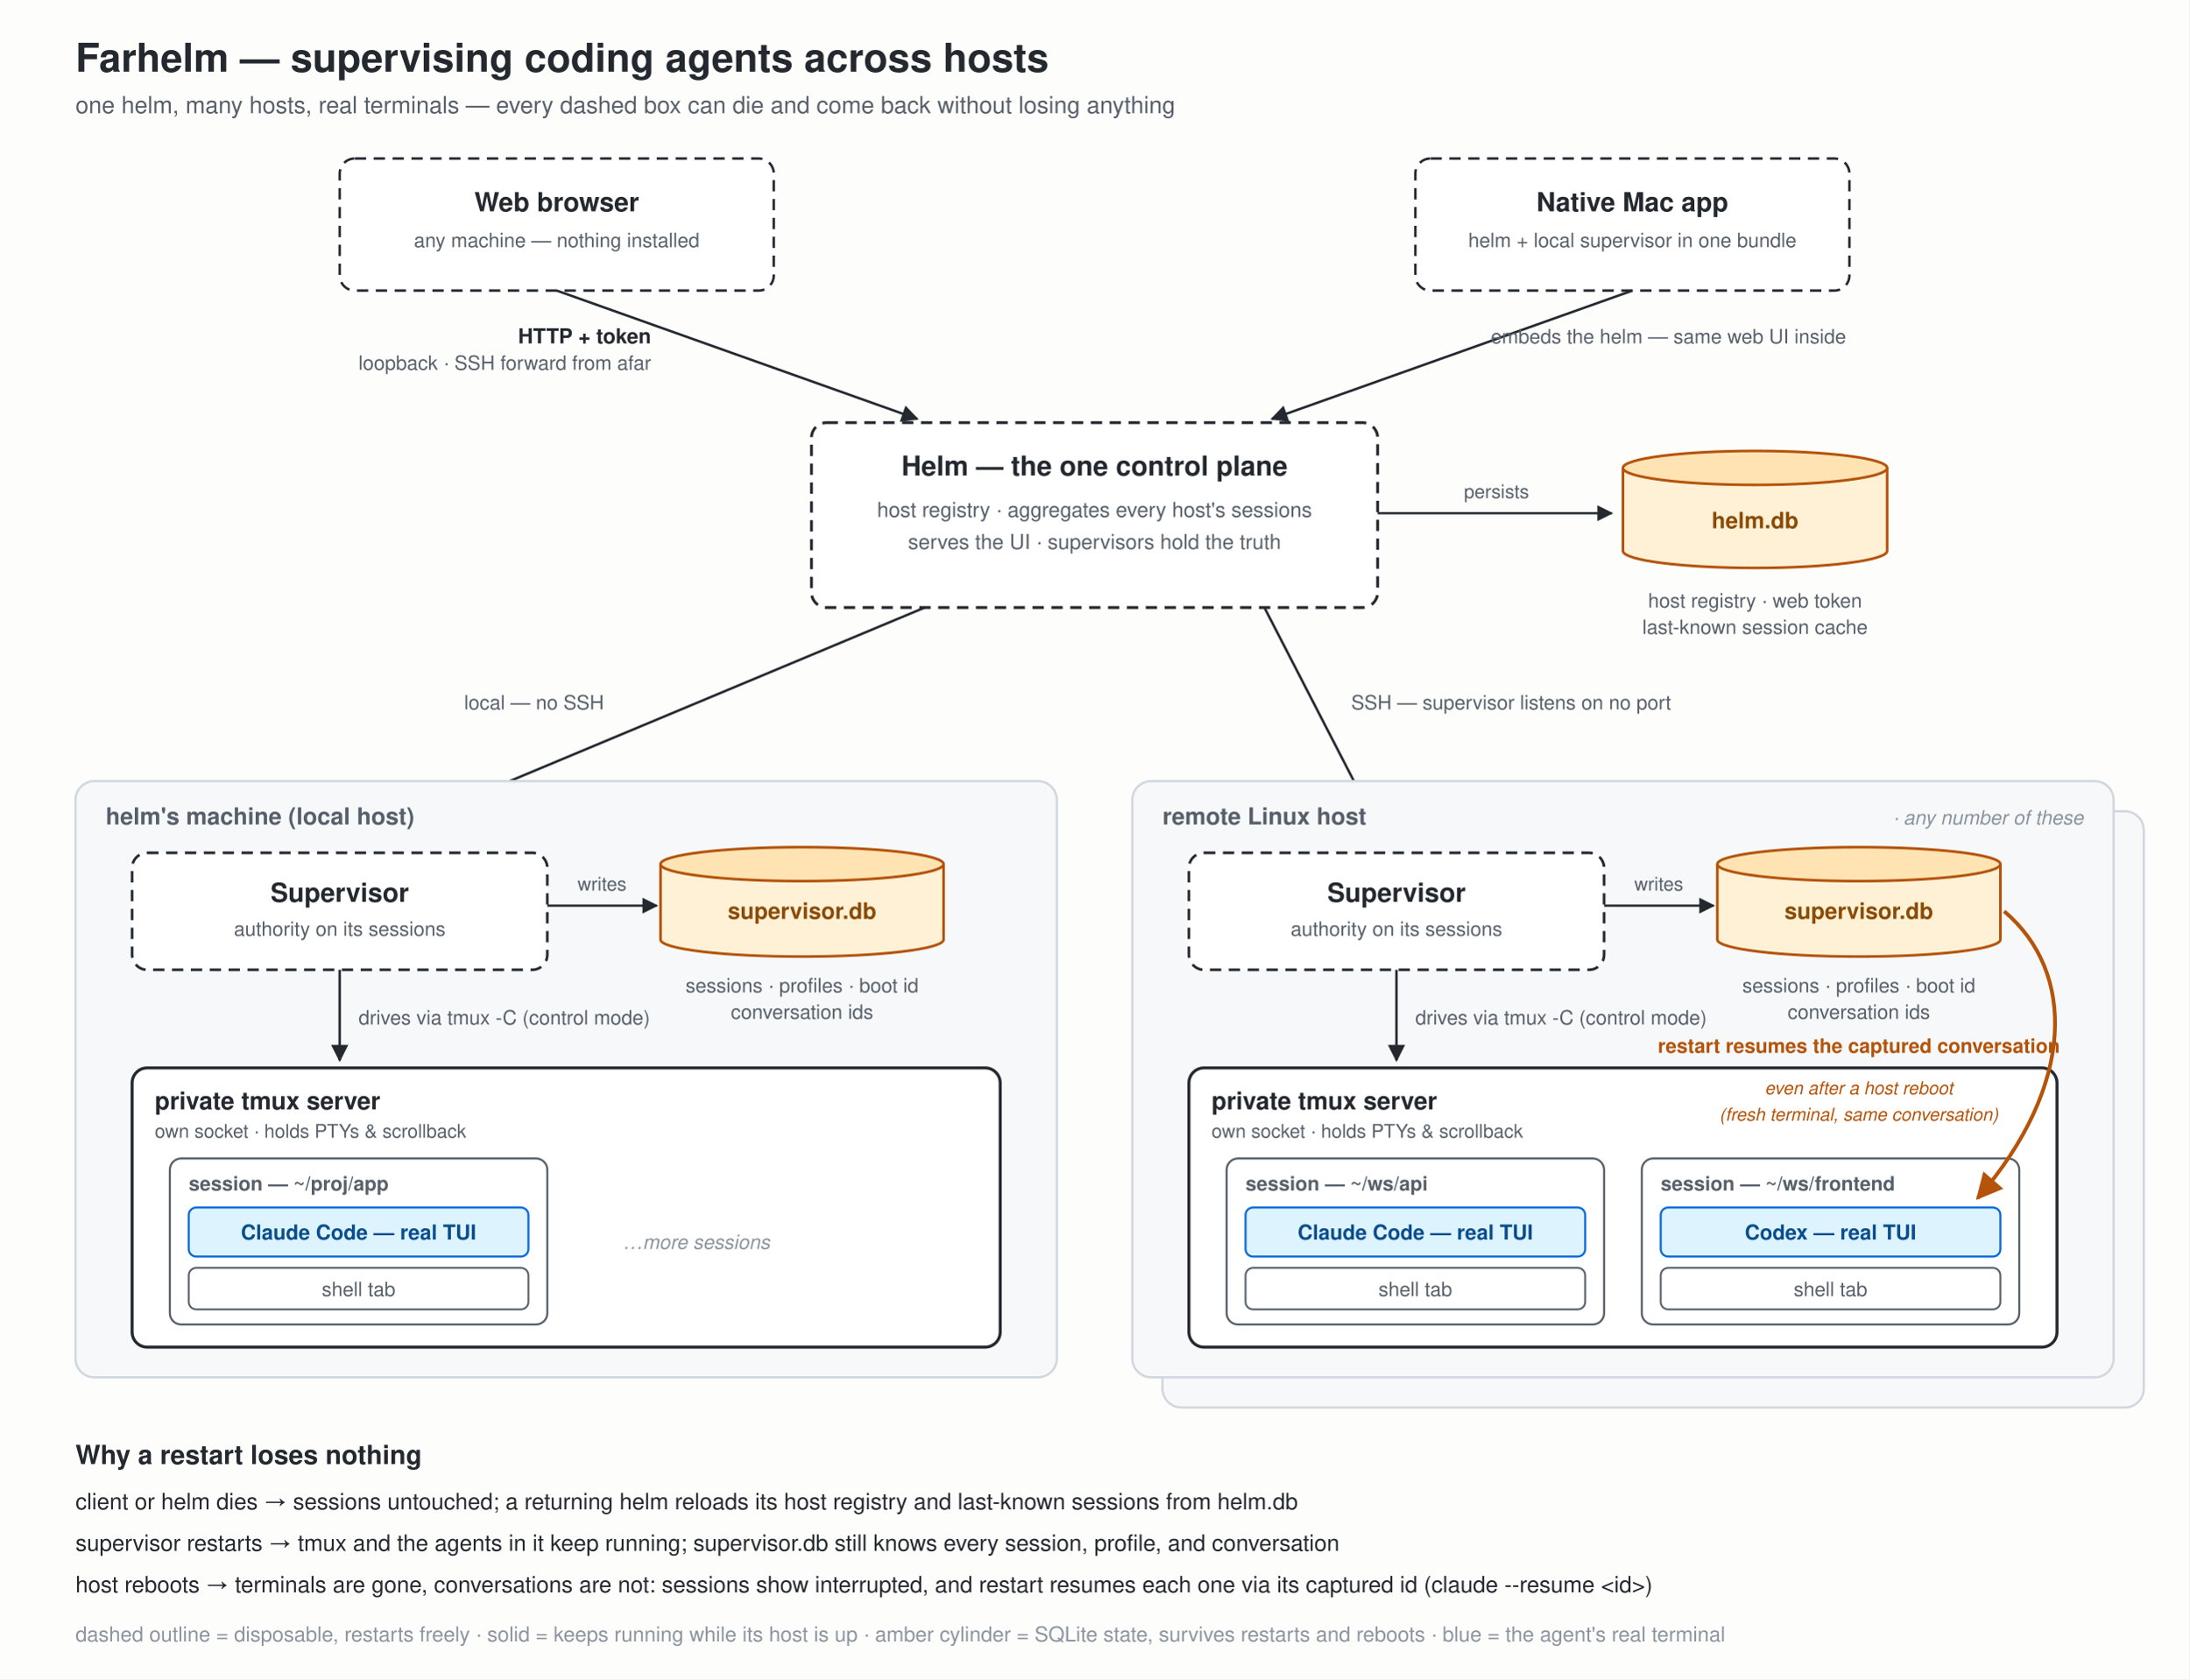
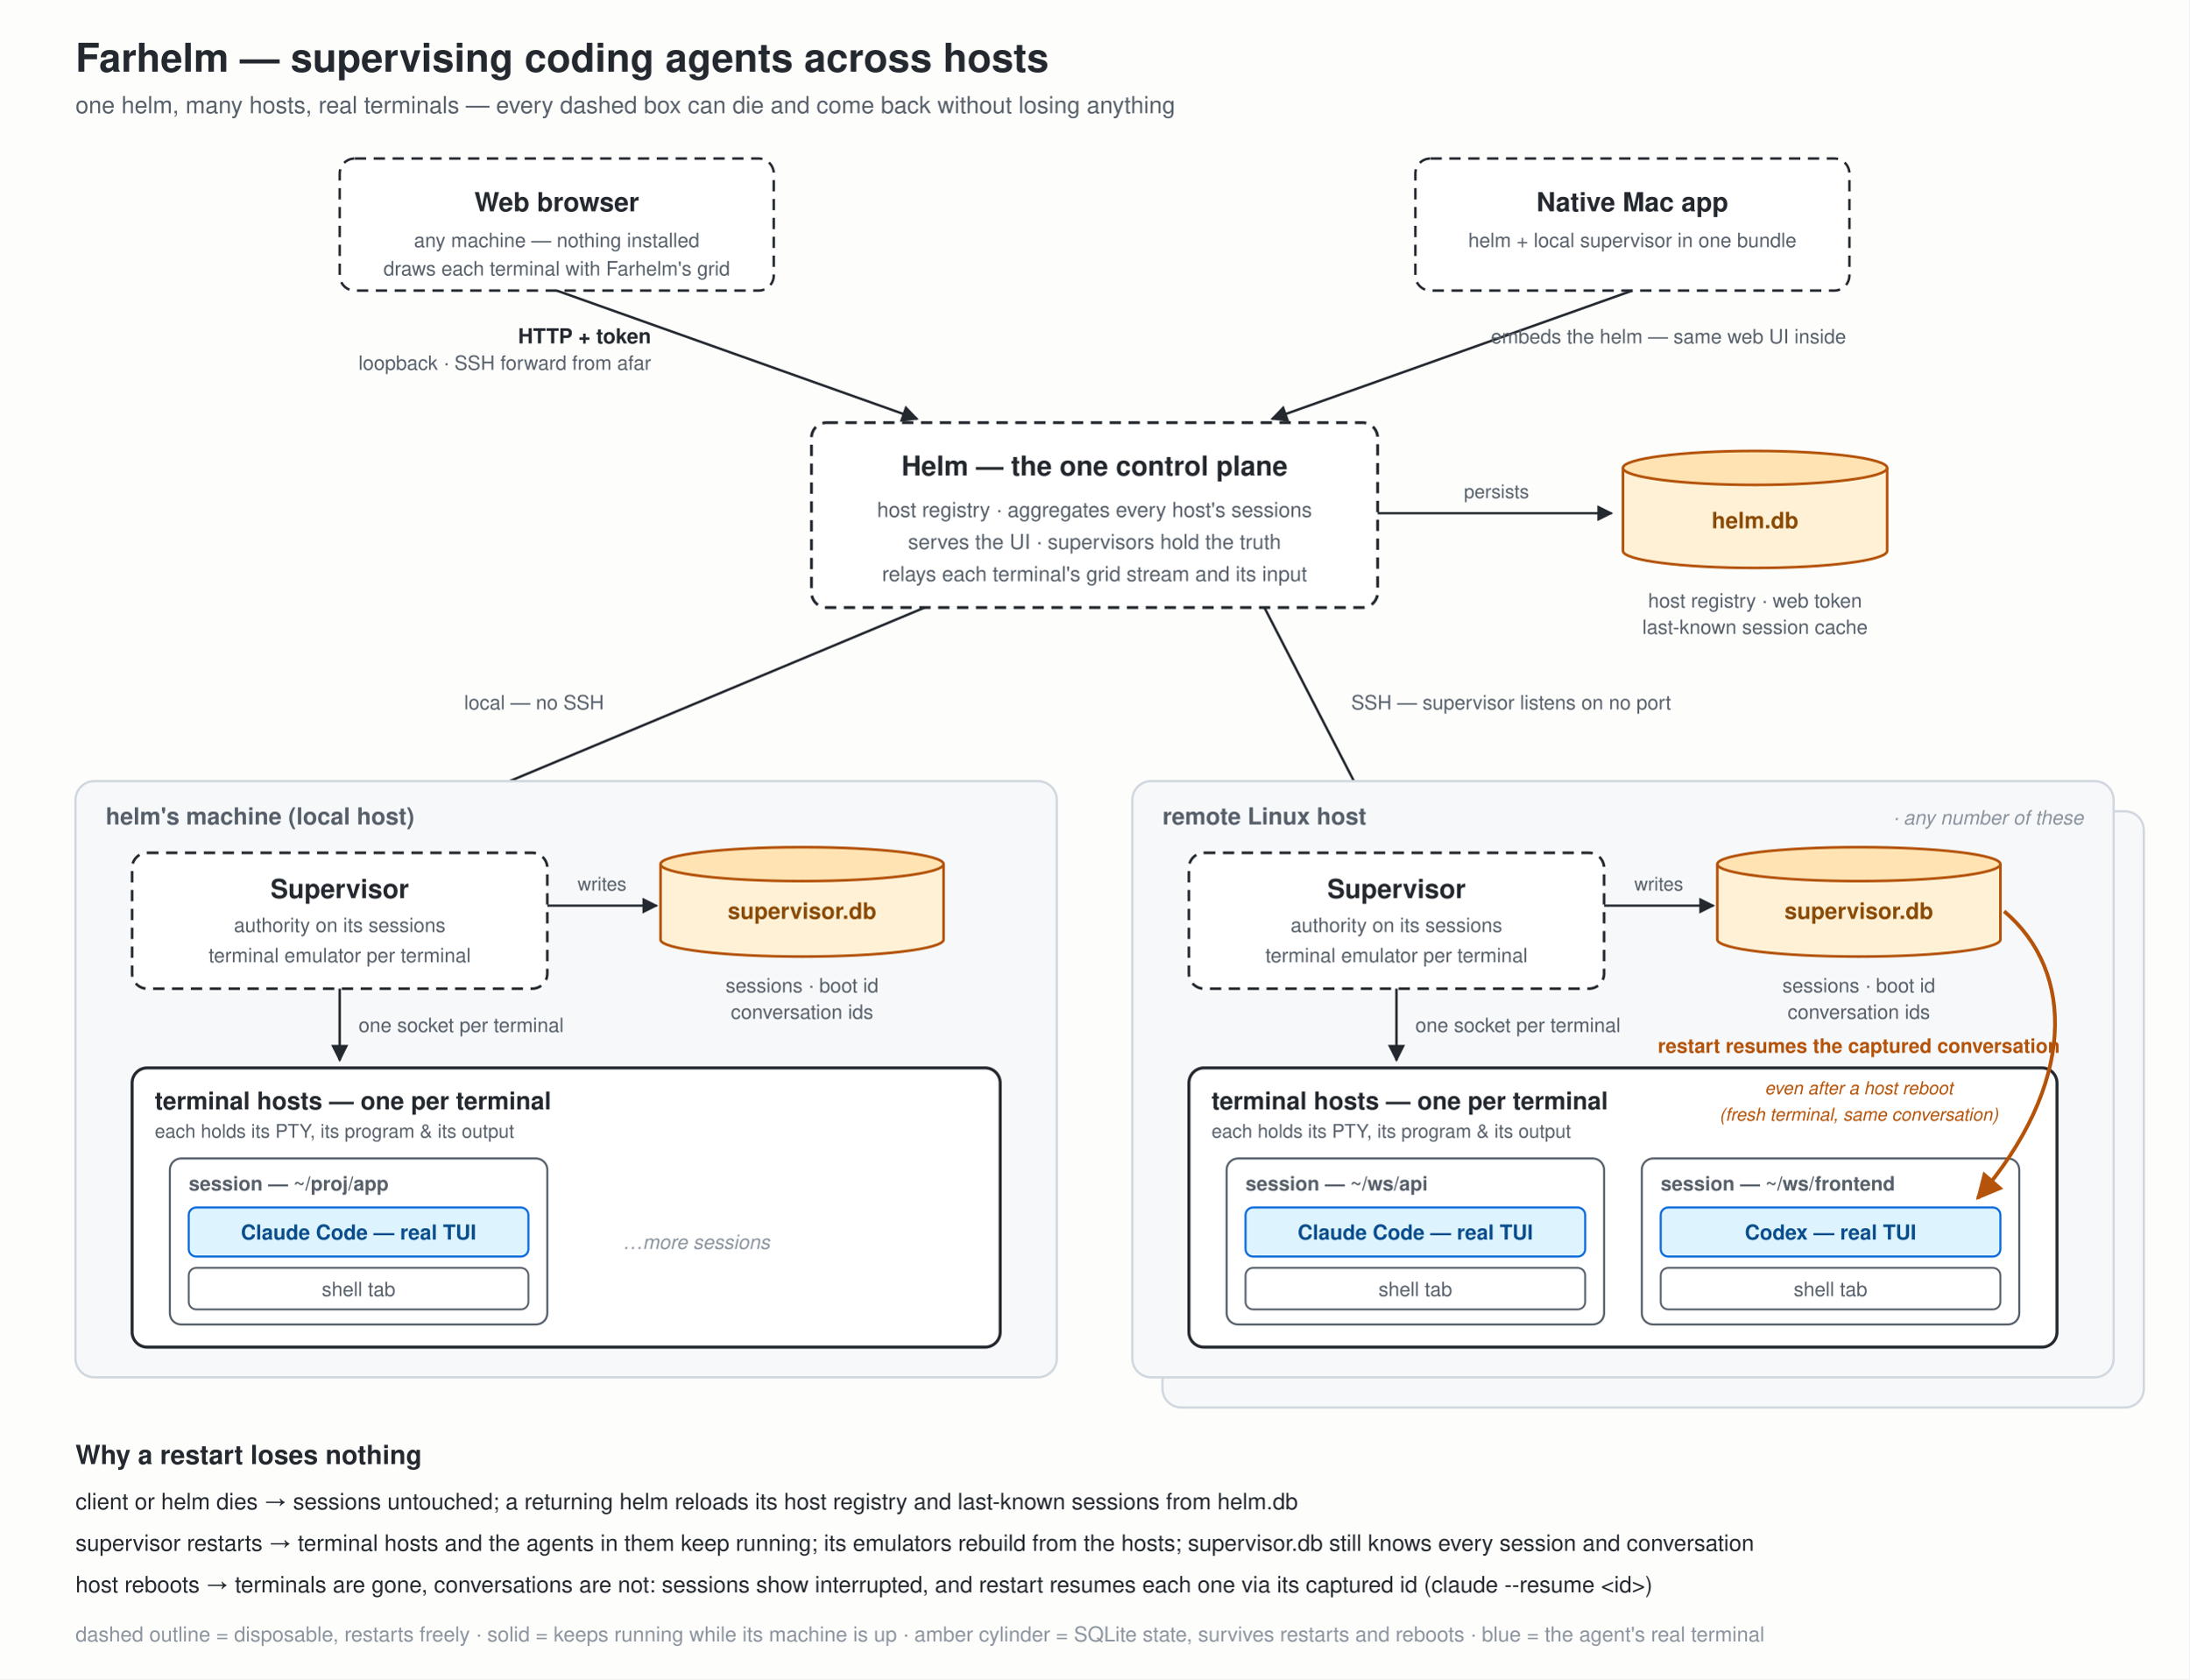
- <svg xmlns="http://www.w3.org/2000/svg" viewBox="0 0 1160 890" role="img" aria-label="Farhelm architecture: web browser and native Mac app are two faces of one helm; the helm connects to a local supervisor directly and to remote supervisors over SSH; each supervisor persists session state in SQLite and drives a private tmux server holding the agents' real terminals; dashed outlines mark processes that can restart without losing anything, and restart resumes each session's captured conversation." font-family="ui-sans-serif, system-ui, -apple-system, 'Segoe UI', Helvetica, Arial, sans-serif">
+ <svg xmlns="http://www.w3.org/2000/svg" viewBox="0 0 1160 890" role="img" aria-label="Farhelm architecture: web browser and native Mac app are two faces of one helm; the helm connects to a local supervisor directly and to remote supervisors over SSH; each supervisor persists session state in SQLite and runs every terminal (an agent's or a shell tab's) in a terminal host of its own, a small process that holds the terminal and outlives the supervisor; the supervisor's terminal emulator interprets each terminal's output and the helm relays the screen as a grid stream to the browser, which draws it with Farhelm's grid; dashed outlines mark processes that can restart without losing anything, and restart resumes each session's captured conversation." font-family="ui-sans-serif, system-ui, -apple-system, 'Segoe UI', Helvetica, Arial, sans-serif">
  <defs>
    <marker id="arrow" viewBox="0 0 10 10" refX="9" refY="5" markerWidth="7" markerHeight="7" orient="auto-start-reverse">
      <path d="M0,0 L10,5 L0,10 z" fill="#24292f" />
    </marker>
    <marker id="arrowA" viewBox="0 0 10 10" refX="9" refY="5" markerWidth="7" markerHeight="7" orient="auto-start-reverse">
      <path d="M0,0 L10,5 L0,10 z" fill="#b45309" />
    </marker>
  </defs>
  <rect x="0" y="0" width="1160" height="890" fill="#fdfdfc" />
  <text x="40" y="38" font-size="21" font-weight="700" fill="#24292f">Farhelm — supervising coding agents across hosts</text>
  <text x="40" y="60" font-size="12.5" fill="#57606a">one helm, many hosts, real terminals — every dashed box can die and come back without losing anything</text>
  <rect x="180" y="84" width="230" height="70" rx="8" fill="#ffffff" stroke="#24292f" stroke-width="1.3" stroke-dasharray="6 4" />
  <text x="295" y="112" font-size="14" font-weight="600" fill="#24292f" text-anchor="middle">Web browser</text>
  <text x="295" y="131" font-size="10.5" fill="#57606a" text-anchor="middle">any machine — nothing installed</text>
+   <text x="295" y="146" font-size="10.5" fill="#57606a" text-anchor="middle">draws each terminal with Farhelm's grid</text>
  <rect x="750" y="84" width="230" height="70" rx="8" fill="#ffffff" stroke="#24292f" stroke-width="1.3" stroke-dasharray="6 4" />
  <text x="865" y="112" font-size="14" font-weight="600" fill="#24292f" text-anchor="middle">Native Mac app</text>
  <text x="865" y="131" font-size="10.5" fill="#57606a" text-anchor="middle">helm + local supervisor in one bundle</text>
  <line x1="295" y1="154" x2="486" y2="222" stroke="#24292f" stroke-width="1.3" marker-end="url(#arrow)" />
  <text x="345" y="182" font-size="11" font-weight="600" fill="#24292f" text-anchor="end">HTTP + token</text>
  <text x="345" y="196" font-size="10.5" fill="#57606a" text-anchor="end">loopback · SSH forward from afar</text>
  <line x1="865" y1="154" x2="674" y2="222" stroke="#24292f" stroke-width="1.3" marker-end="url(#arrow)" />
  <text x="790" y="182" font-size="10.5" fill="#57606a" text-anchor="start">embeds the helm — same web UI inside</text>
  <rect x="430" y="224" width="300" height="98" rx="8" fill="#ffffff" stroke="#24292f" stroke-width="1.5" stroke-dasharray="6 4" />
  <text x="580" y="252" font-size="14.5" font-weight="700" fill="#24292f" text-anchor="middle">Helm — the one control plane</text>
  <text x="580" y="274" font-size="11" fill="#57606a" text-anchor="middle">host registry · aggregates every host's sessions</text>
  <text x="580" y="291" font-size="11" fill="#57606a" text-anchor="middle">serves the UI · supervisors hold the truth</text>
+   <text x="580" y="308" font-size="11" fill="#57606a" text-anchor="middle">relays each terminal's grid stream and its input</text>
  <line x1="730" y1="272" x2="854" y2="272" stroke="#24292f" stroke-width="1.2" marker-end="url(#arrow)" />
  <text x="793" y="264" font-size="10" fill="#57606a" text-anchor="middle">persists</text>
  <path d="M860,248 v44 a70,9 0 0 0 140,0 v-44" fill="#fff1d6" stroke="#b45309" stroke-width="1.4" />
  <ellipse cx="930" cy="248" rx="70" ry="9" fill="#ffe3b3" stroke="#b45309" stroke-width="1.4" />
  <text x="930" y="280" font-size="12" font-weight="700" fill="#8a4b06" text-anchor="middle">helm.db</text>
  <text x="930" y="322" font-size="10.5" fill="#57606a" text-anchor="middle">host registry · web token</text>
  <text x="930" y="336" font-size="10.5" fill="#57606a" text-anchor="middle">last-known session cache</text>
  <line x1="490" y1="322" x2="184" y2="450" stroke="#24292f" stroke-width="1.3" marker-end="url(#arrow)" />
  <text x="320" y="376" font-size="10.5" fill="#57606a" text-anchor="end">local — no SSH</text>
  <line x1="670" y1="322" x2="736" y2="450" stroke="#24292f" stroke-width="1.3" marker-end="url(#arrow)" />
  <text x="716" y="376" font-size="10.5" fill="#57606a" text-anchor="start">SSH — supervisor listens on no port</text>
  <rect x="40" y="414" width="520" height="316" rx="10" fill="#f6f8fa" stroke="#d0d7de" stroke-width="1.2" />
  <text x="56" y="437" font-size="12.5" font-weight="600" fill="#57606a">helm's machine (local host)</text>
  <rect x="616" y="430" width="520" height="316" rx="10" fill="#f6f8fa" stroke="#d0d7de" stroke-width="1.2" />
  <rect x="600" y="414" width="520" height="316" rx="10" fill="#f6f8fa" stroke="#d0d7de" stroke-width="1.2" />
  <text x="616" y="437" font-size="12.5" font-weight="600" fill="#57606a">remote Linux host</text>
  <text x="1104" y="437" font-size="10.5" font-style="italic" fill="#8b949e" text-anchor="end">· any number of these</text>
-   <rect x="70" y="452" width="220" height="62" rx="8" fill="#ffffff" stroke="#24292f" stroke-width="1.4" stroke-dasharray="6 4" />
-   <text x="180" y="478" font-size="14" font-weight="700" fill="#24292f" text-anchor="middle">Supervisor</text>
-   <text x="180" y="496" font-size="10.5" fill="#57606a" text-anchor="middle">authority on its sessions</text>
-   <rect x="630" y="452" width="220" height="62" rx="8" fill="#ffffff" stroke="#24292f" stroke-width="1.4" stroke-dasharray="6 4" />
-   <text x="740" y="478" font-size="14" font-weight="700" fill="#24292f" text-anchor="middle">Supervisor</text>
-   <text x="740" y="496" font-size="10.5" fill="#57606a" text-anchor="middle">authority on its sessions</text>
+   <rect x="70" y="452" width="220" height="72" rx="8" fill="#ffffff" stroke="#24292f" stroke-width="1.4" stroke-dasharray="6 4" />
+   <text x="180" y="476" font-size="14" font-weight="700" fill="#24292f" text-anchor="middle">Supervisor</text>
+   <text x="180" y="494" font-size="10.5" fill="#57606a" text-anchor="middle">authority on its sessions</text>
+   <text x="180" y="510" font-size="10.5" fill="#57606a" text-anchor="middle">terminal emulator per terminal</text>
+   <rect x="630" y="452" width="220" height="72" rx="8" fill="#ffffff" stroke="#24292f" stroke-width="1.4" stroke-dasharray="6 4" />
+   <text x="740" y="476" font-size="14" font-weight="700" fill="#24292f" text-anchor="middle">Supervisor</text>
+   <text x="740" y="494" font-size="10.5" fill="#57606a" text-anchor="middle">authority on its sessions</text>
+   <text x="740" y="510" font-size="10.5" fill="#57606a" text-anchor="middle">terminal emulator per terminal</text>
  <line x1="290" y1="480" x2="348" y2="480" stroke="#24292f" stroke-width="1.2" marker-end="url(#arrow)" />
  <text x="319" y="472" font-size="10" fill="#57606a" text-anchor="middle">writes</text>
  <path d="M350,458 v40 a75,9 0 0 0 150,0 v-40" fill="#fff1d6" stroke="#b45309" stroke-width="1.4" />
  <ellipse cx="425" cy="458" rx="75" ry="9" fill="#ffe3b3" stroke="#b45309" stroke-width="1.4" />
  <text x="425" y="487" font-size="12" font-weight="700" fill="#8a4b06" text-anchor="middle">supervisor.db</text>
-   <text x="425" y="526" font-size="10.5" fill="#57606a" text-anchor="middle">sessions · profiles · boot id</text>
+   <text x="425" y="526" font-size="10.5" fill="#57606a" text-anchor="middle">sessions · boot id</text>
  <text x="425" y="540" font-size="10.5" fill="#57606a" text-anchor="middle">conversation ids</text>
  <line x1="850" y1="480" x2="908" y2="480" stroke="#24292f" stroke-width="1.2" marker-end="url(#arrow)" />
  <text x="879" y="472" font-size="10" fill="#57606a" text-anchor="middle">writes</text>
  <path d="M910,458 v40 a75,9 0 0 0 150,0 v-40" fill="#fff1d6" stroke="#b45309" stroke-width="1.4" />
  <ellipse cx="985" cy="458" rx="75" ry="9" fill="#ffe3b3" stroke="#b45309" stroke-width="1.4" />
  <text x="985" y="487" font-size="12" font-weight="700" fill="#8a4b06" text-anchor="middle">supervisor.db</text>
-   <text x="985" y="526" font-size="10.5" fill="#57606a" text-anchor="middle">sessions · profiles · boot id</text>
+   <text x="985" y="526" font-size="10.5" fill="#57606a" text-anchor="middle">sessions · boot id</text>
  <text x="985" y="540" font-size="10.5" fill="#57606a" text-anchor="middle">conversation ids</text>
-   <line x1="180" y1="514" x2="180" y2="562" stroke="#24292f" stroke-width="1.3" marker-end="url(#arrow)" />
-   <text x="190" y="543" font-size="10.5" fill="#57606a" text-anchor="start">drives via tmux -C (control mode)</text>
-   <line x1="740" y1="514" x2="740" y2="562" stroke="#24292f" stroke-width="1.3" marker-end="url(#arrow)" />
-   <text x="750" y="543" font-size="10.5" fill="#57606a" text-anchor="start">drives via tmux -C (control mode)</text>
+   <line x1="180" y1="524" x2="180" y2="562" stroke="#24292f" stroke-width="1.3" marker-end="url(#arrow)" />
+   <text x="190" y="547" font-size="10.5" fill="#57606a" text-anchor="start">one socket per terminal</text>
+   <line x1="740" y1="524" x2="740" y2="562" stroke="#24292f" stroke-width="1.3" marker-end="url(#arrow)" />
+   <text x="750" y="547" font-size="10.5" fill="#57606a" text-anchor="start">one socket per terminal</text>
  <rect x="70" y="566" width="460" height="148" rx="8" fill="#ffffff" stroke="#24292f" stroke-width="1.6" />
-   <text x="82" y="588" font-size="13" font-weight="700" fill="#24292f">private tmux server</text>
-   <text x="82" y="603" font-size="10" fill="#57606a">own socket · holds PTYs &amp; scrollback</text>
+   <text x="82" y="588" font-size="13" font-weight="700" fill="#24292f">terminal hosts — one per terminal</text>
+   <text x="82" y="603" font-size="10" fill="#57606a">each holds its PTY, its program &amp; its output</text>
  <rect x="90" y="614" width="200" height="88" rx="6" fill="#ffffff" stroke="#57606a" stroke-width="1.1" />
  <text x="100" y="631" font-size="10.5" font-weight="600" fill="#57606a">session — ~/proj/app</text>
  <rect x="100" y="640" width="180" height="26" rx="4" fill="#ddf4ff" stroke="#0969da" stroke-width="1.1" />
  <text x="190" y="657" font-size="11" font-weight="600" fill="#0a4d8c" text-anchor="middle">Claude Code — real TUI</text>
  <rect x="100" y="672" width="180" height="22" rx="4" fill="#ffffff" stroke="#57606a" stroke-width="1" />
  <text x="190" y="687" font-size="10.5" fill="#57606a" text-anchor="middle">shell tab</text>
  <text x="330" y="662" font-size="10.5" font-style="italic" fill="#8b949e">…more sessions</text>
  <rect x="630" y="566" width="460" height="148" rx="8" fill="#ffffff" stroke="#24292f" stroke-width="1.6" />
-   <text x="642" y="588" font-size="13" font-weight="700" fill="#24292f">private tmux server</text>
-   <text x="642" y="603" font-size="10" fill="#57606a">own socket · holds PTYs &amp; scrollback</text>
+   <text x="642" y="588" font-size="13" font-weight="700" fill="#24292f">terminal hosts — one per terminal</text>
+   <text x="642" y="603" font-size="10" fill="#57606a">each holds its PTY, its program &amp; its output</text>
  <rect x="650" y="614" width="200" height="88" rx="6" fill="#ffffff" stroke="#57606a" stroke-width="1.1" />
  <text x="660" y="631" font-size="10.5" font-weight="600" fill="#57606a">session — ~/ws/api</text>
  <rect x="660" y="640" width="180" height="26" rx="4" fill="#ddf4ff" stroke="#0969da" stroke-width="1.1" />
  <text x="750" y="657" font-size="11" font-weight="600" fill="#0a4d8c" text-anchor="middle">Claude Code — real TUI</text>
  <rect x="660" y="672" width="180" height="22" rx="4" fill="#ffffff" stroke="#57606a" stroke-width="1" />
  <text x="750" y="687" font-size="10.5" fill="#57606a" text-anchor="middle">shell tab</text>
  <rect x="870" y="614" width="200" height="88" rx="6" fill="#ffffff" stroke="#57606a" stroke-width="1.1" />
  <text x="880" y="631" font-size="10.5" font-weight="600" fill="#57606a">session — ~/ws/frontend</text>
  <rect x="880" y="640" width="180" height="26" rx="4" fill="#ddf4ff" stroke="#0969da" stroke-width="1.1" />
  <text x="970" y="657" font-size="11" font-weight="600" fill="#0a4d8c" text-anchor="middle">Codex — real TUI</text>
  <rect x="880" y="672" width="180" height="22" rx="4" fill="#ffffff" stroke="#57606a" stroke-width="1" />
  <text x="970" y="687" font-size="10.5" fill="#57606a" text-anchor="middle">shell tab</text>
  <path d="M1062,483 C1100,515 1100,575 1048,635" fill="none" stroke="#b45309" stroke-width="2" marker-end="url(#arrowA)" />
  <text x="985" y="558" font-size="10.5" font-weight="600" fill="#b45309" text-anchor="middle">restart resumes the captured conversation</text>
  <text x="985" y="580" font-size="9.5" font-style="italic" fill="#b45309" text-anchor="middle">even after a host reboot</text>
  <text x="985" y="594" font-size="9.5" font-style="italic" fill="#b45309" text-anchor="middle">(fresh terminal, same conversation)</text>
  <text x="40" y="776" font-size="14" font-weight="700" fill="#24292f">Why a restart loses nothing</text>
  <text x="40" y="800" font-size="12" fill="#24292f">client or helm dies → sessions untouched; a returning helm reloads its host registry and last-known sessions from helm.db</text>
-   <text x="40" y="822" font-size="12" fill="#24292f">supervisor restarts → tmux and the agents in it keep running; supervisor.db still knows every session, profile, and conversation</text>
+   <text x="40" y="822" font-size="12" fill="#24292f">supervisor restarts → terminal hosts and the agents in them keep running; its emulators rebuild from the hosts; supervisor.db still knows every session and conversation</text>
  <text x="40" y="844" font-size="12" fill="#24292f">host reboots → terminals are gone, conversations are not: sessions show interrupted, and restart resumes each one via its captured id (claude --resume &lt;id&gt;)</text>
-   <text x="40" y="870" font-size="11" fill="#8b949e">dashed outline = disposable, restarts freely · solid = keeps running while its host is up · amber cylinder = SQLite state, survives restarts and reboots · blue = the agent's real terminal</text>
+   <text x="40" y="870" font-size="11" fill="#8b949e">dashed outline = disposable, restarts freely · solid = keeps running while its machine is up · amber cylinder = SQLite state, survives restarts and reboots · blue = the agent's real terminal</text>
</svg>
